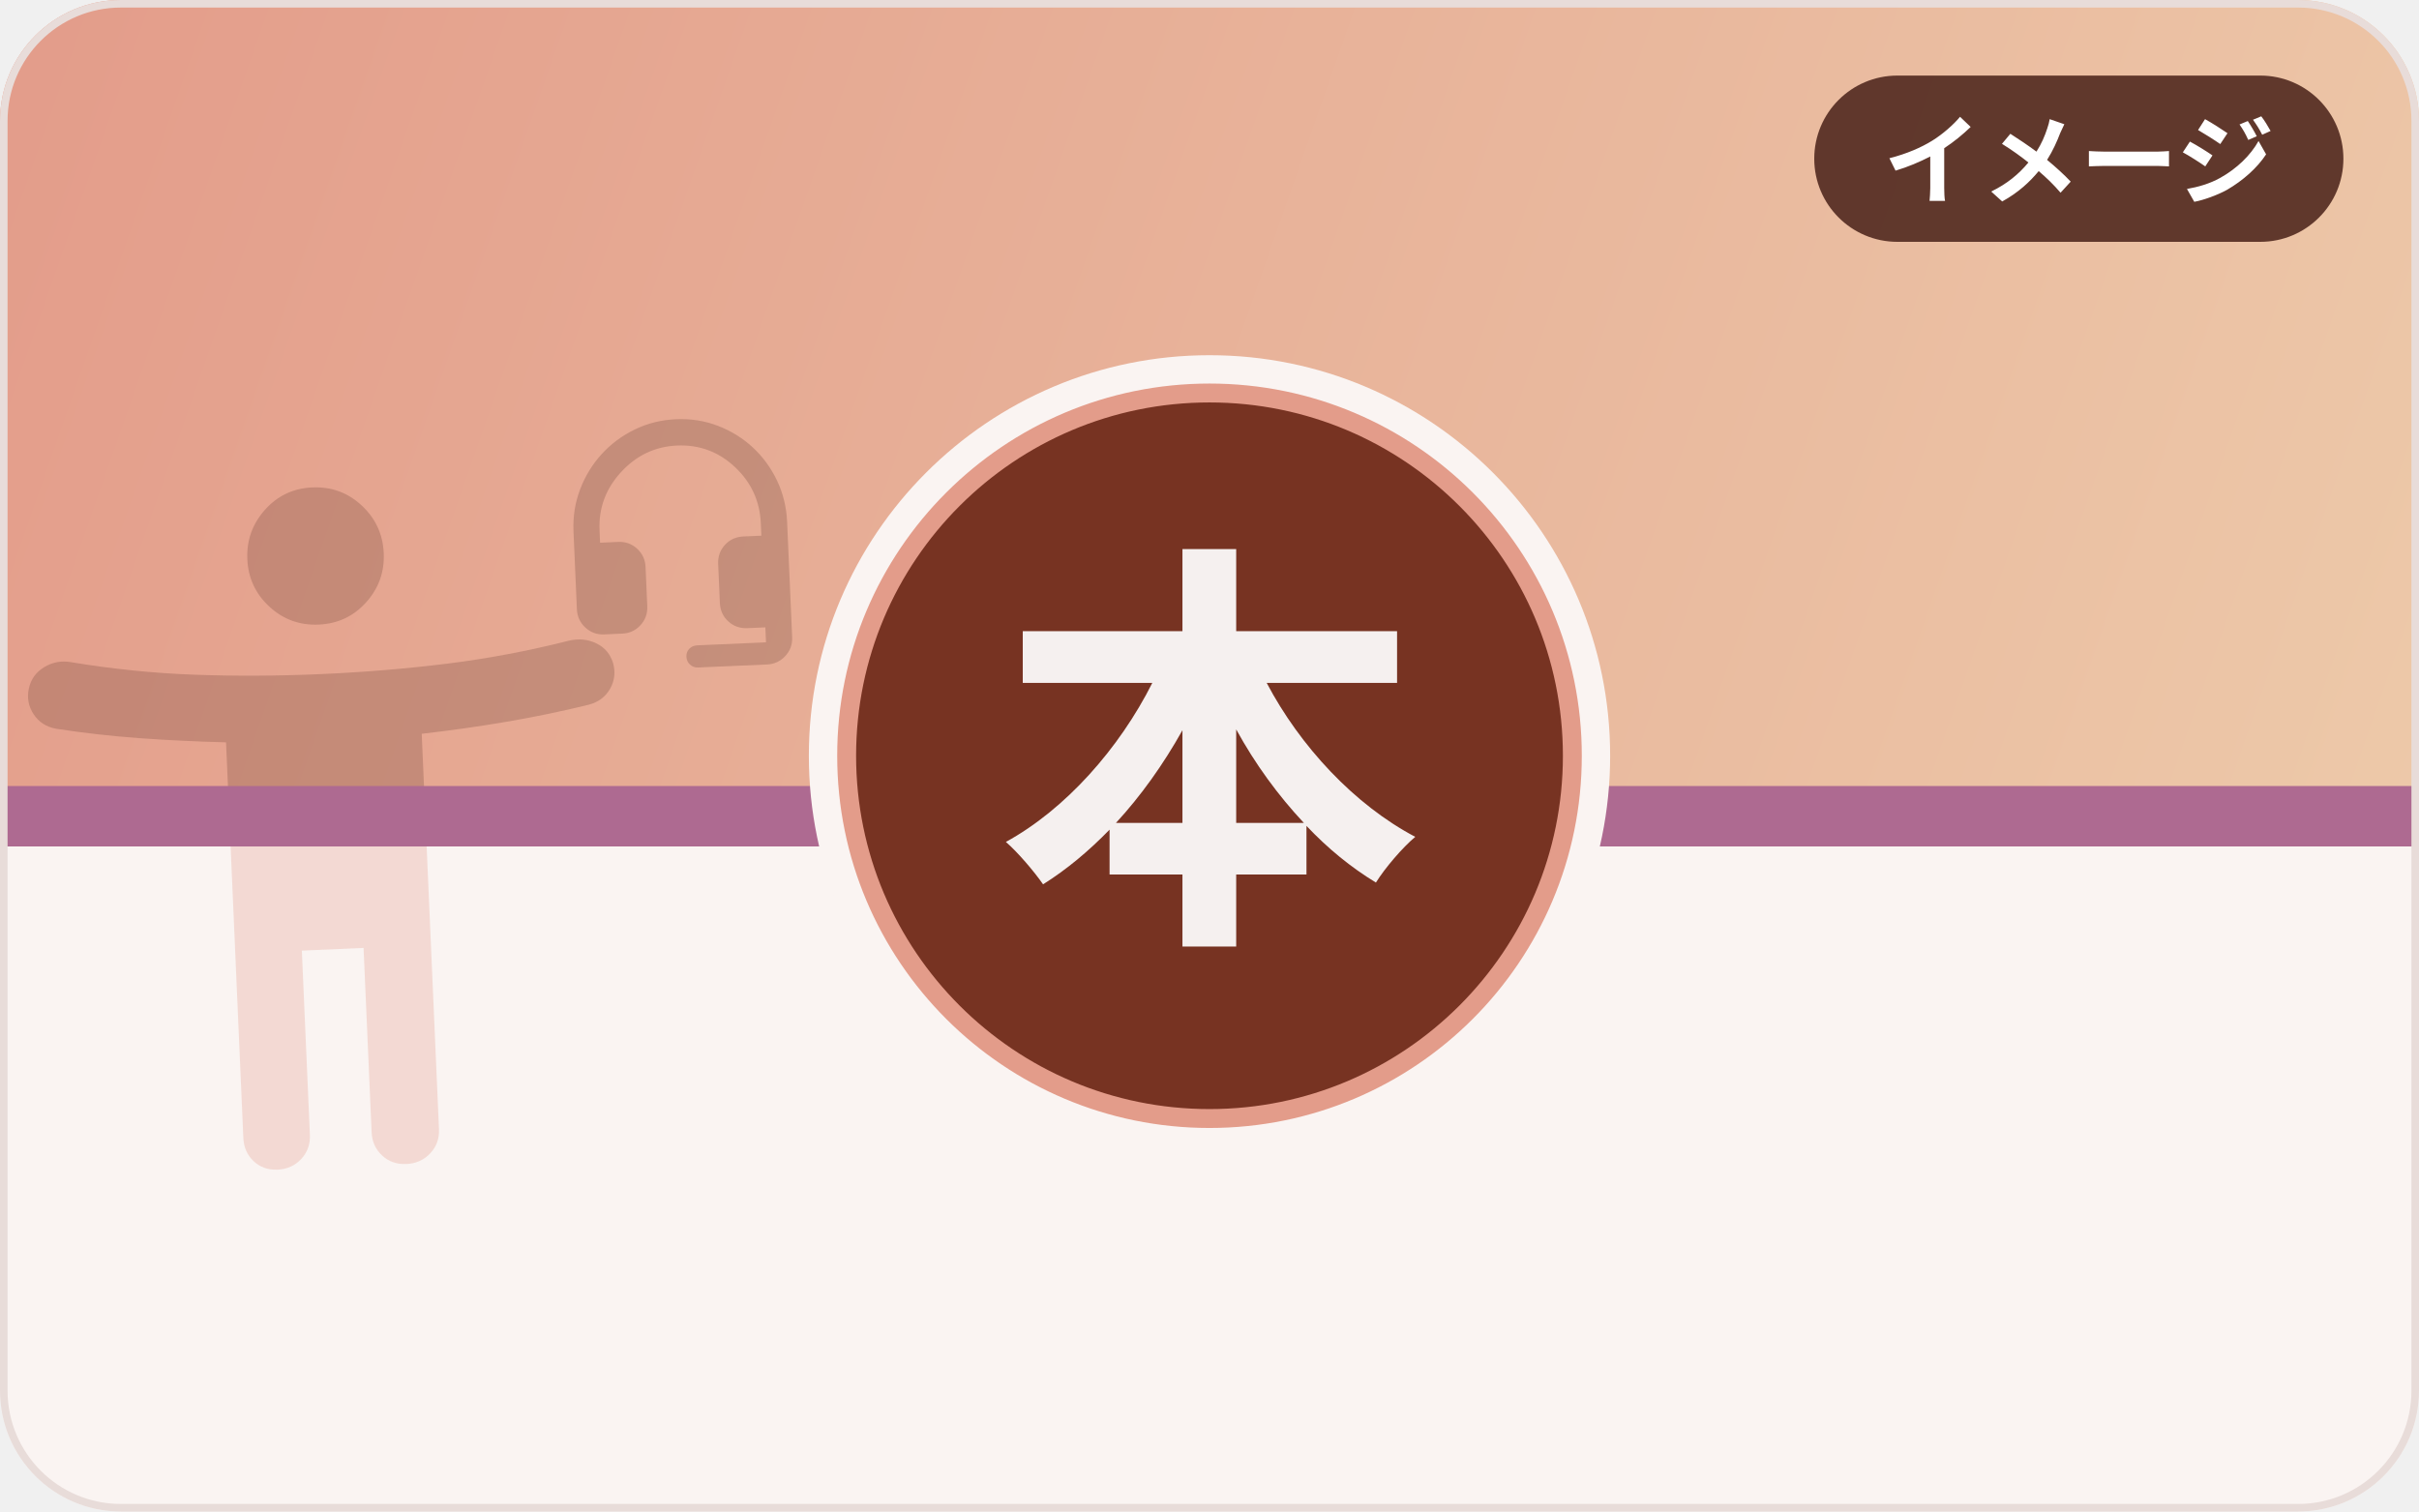
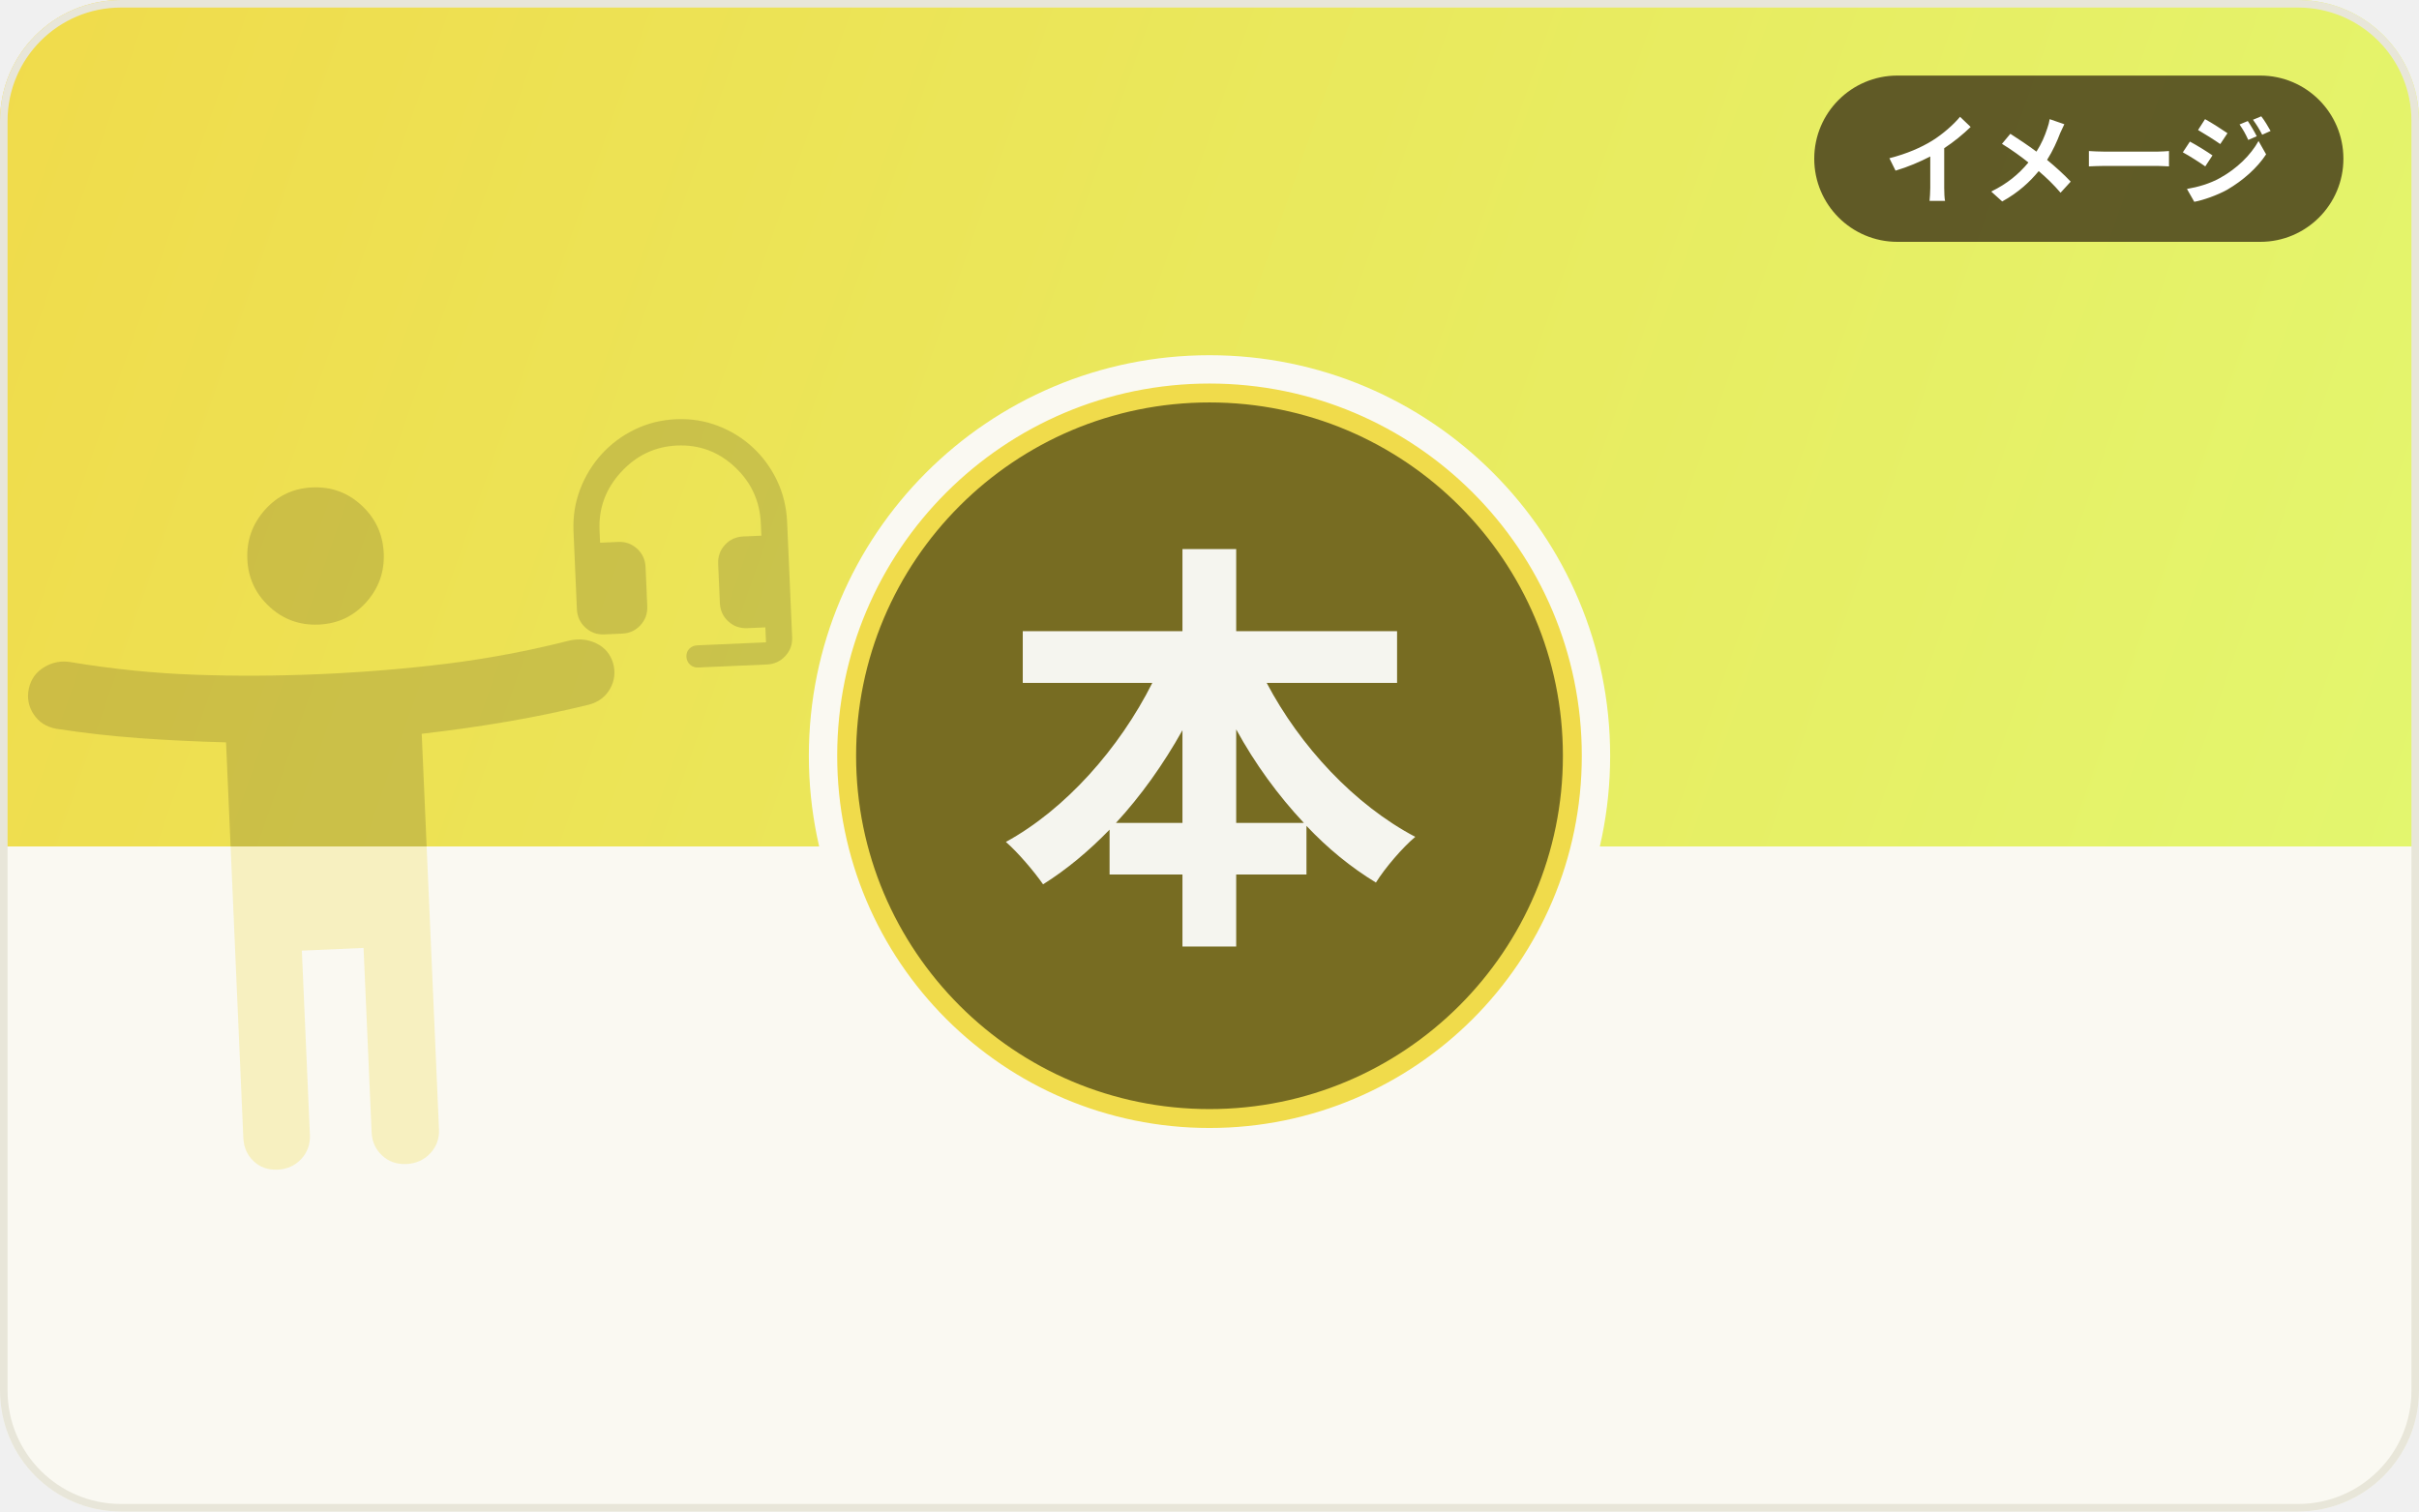
<svg xmlns="http://www.w3.org/2000/svg" viewBox="0 0 320 200" width="320" height="200" role="img" aria-label="本間ひまわりのイメージ画像">
  <defs>
    <linearGradient id="gb3384e2d2d" gradientUnits="userSpaceOnUse" x1="0" y1="0" x2="320" y2="112">
-       <stop offset="0" stop-color="#e39c8a" />
-       <stop offset="1" stop-color="#edc9a9" />
+       <stop offset="0" stop-color="#f0db4b" />
+       <stop offset="1" stop-color="#e3f66e" />
    </linearGradient>
    <clipPath id="cb3384e2d2d">
      <rect x="0" y="0" width="320" height="200" rx="16" />
    </clipPath>
  </defs>
  <g clip-path="url(#cb3384e2d2d)" font-family="'Hiragino Sans','Noto Sans JP','Yu Gothic',sans-serif">
-     <rect x="0" y="0" width="320" height="200" fill="#faf4f2" />
+     <rect x="0" y="0" width="320" height="200" fill="#faf9f2" />
    <rect x="0" y="0" width="320" height="112" fill="url(#gb3384e2d2d)" />
    <defs>
      <g id="sb3384e2d2d">
        <g transform="rotate(-2.5 44 50) translate(3.4602 3.932) scale(0.92136)">
          <g transform="translate(-10.76 93.76) scale(0.09116)">
            <path d="M480.21-740q-35.21 0-59.71-24.75t-24.5-59.5Q396-859 420.29-884t59.5-25q35.21 0 59.71 24.91 24.5 24.9 24.5 59.88 0 34.56-24.29 59.38Q515.42-740 480.21-740ZM360-113v-487.18Q305-604 253.5-610T152-626q-18-4-27-19t-4.5-32q4.5-17 20.22-25.5Q156.44-711 174-707q76 16 151.17 22 75.17 6 154.83 6 79.66 0 155.33-6Q711-691 788-707q18-3 32.82 5.17Q835.65-693.67 840-677q4 17-5 31.5T808-627q-50 10-101.5 16.5T601-600.18V-113q0 17.43-12.13 29.21Q576.75-72 558.82-72q-17.49 0-29.16-11.79Q518-95.57 518-113v-227h-76v227q0 17.43-11.98 29.21Q418.04-72 400.33-72q-17.7 0-29.02-11.79Q360-95.57 360-113Z" />
          </g>
          <g transform="translate(59.07 33.87) scale(0.03111)">
            <path d="M189-163q-39.05 0-66.53-27.77Q95-218.54 95-258v-281q0-79.93 30.5-150.48 30.5-70.55 83.2-123.59 52.7-53.03 123.17-83.48Q402.33-927 482.17-927 562-927 632-896.5q70 30.5 122.1 83.19 52.11 52.69 82 123.11Q866-619.78 866-539v416q0 39.05-27.77 66.53Q810.46-29 771-29H522q-16.48 0-28.24-11.67Q482-52.33 482-69.67 482-87 493.76-98T523-109h248v-54h-65q-40.21 0-67.61-27.39Q611-217.79 611-258v-141q0-40.21 27.39-67.61Q665.79-494 706-494h65v-45q0-120-84.5-206.5t-205-86.5Q363-832 276-745.5T189-539v45h66q38.75 0 66.38 27.39Q349-439.21 349-399v141q0 40.21-27.62 67.61Q293.75-163 255-163h-66Z" />
          </g>
        </g>
      </g>
    </defs>
    <svg width="320" height="112">
      <g opacity="0.22">
-         <use href="#sb3384e2d2d" transform="translate(0 46) scale(1.28)" fill="#51291f" />
+         <use href="#sb3384e2d2d" transform="translate(0 46) scale(1.28)" fill="#514b1f" />
      </g>
    </svg>
    <svg y="112" width="320" height="88">
      <g opacity="0.3">
-         <use href="#sb3384e2d2d" transform="translate(0 -66) scale(1.28)" fill="#e39c8a" />
+         <use href="#sb3384e2d2d" transform="translate(0 -66) scale(1.28)" fill="#f0db4b" />
      </g>
    </svg>
-     <rect x="0" y="104" width="320" height="8" fill="#ae6a91" />
-     <circle cx="160" cy="100" r="53" fill="#faf4f2" />
-     <circle cx="160" cy="100" r="48" fill="#773322" stroke="#e39c8a" stroke-width="2.5" />
-     <text x="160" y="120.2" text-anchor="middle" font-size="56" font-weight="700" fill="#f5f0ef">本</text>
-     <rect x="240" y="10" width="70" height="22" rx="11" fill="#51291f" fill-opacity="0.9" />
+     <circle cx="160" cy="100" r="53" fill="#faf9f2" />
+     <circle cx="160" cy="100" r="48" fill="#776c22" stroke="#f0db4b" stroke-width="2.5" />
+     <text x="160" y="120.2" text-anchor="middle" font-size="56" font-weight="700" fill="#f5f5ef">本</text>
+     <rect x="240" y="10" width="70" height="22" rx="11" fill="#514b1f" fill-opacity="0.9" />
    <text x="275" y="26" text-anchor="middle" font-size="13" font-weight="600" fill="#ffffff">イメージ</text>
  </g>
-   <rect x="0.5" y="0.5" width="319" height="199" rx="15.5" fill="none" stroke="#e8dcd9" />
+   <rect x="0.5" y="0.5" width="319" height="199" rx="15.5" fill="none" stroke="#e8e6d9" />
</svg>
